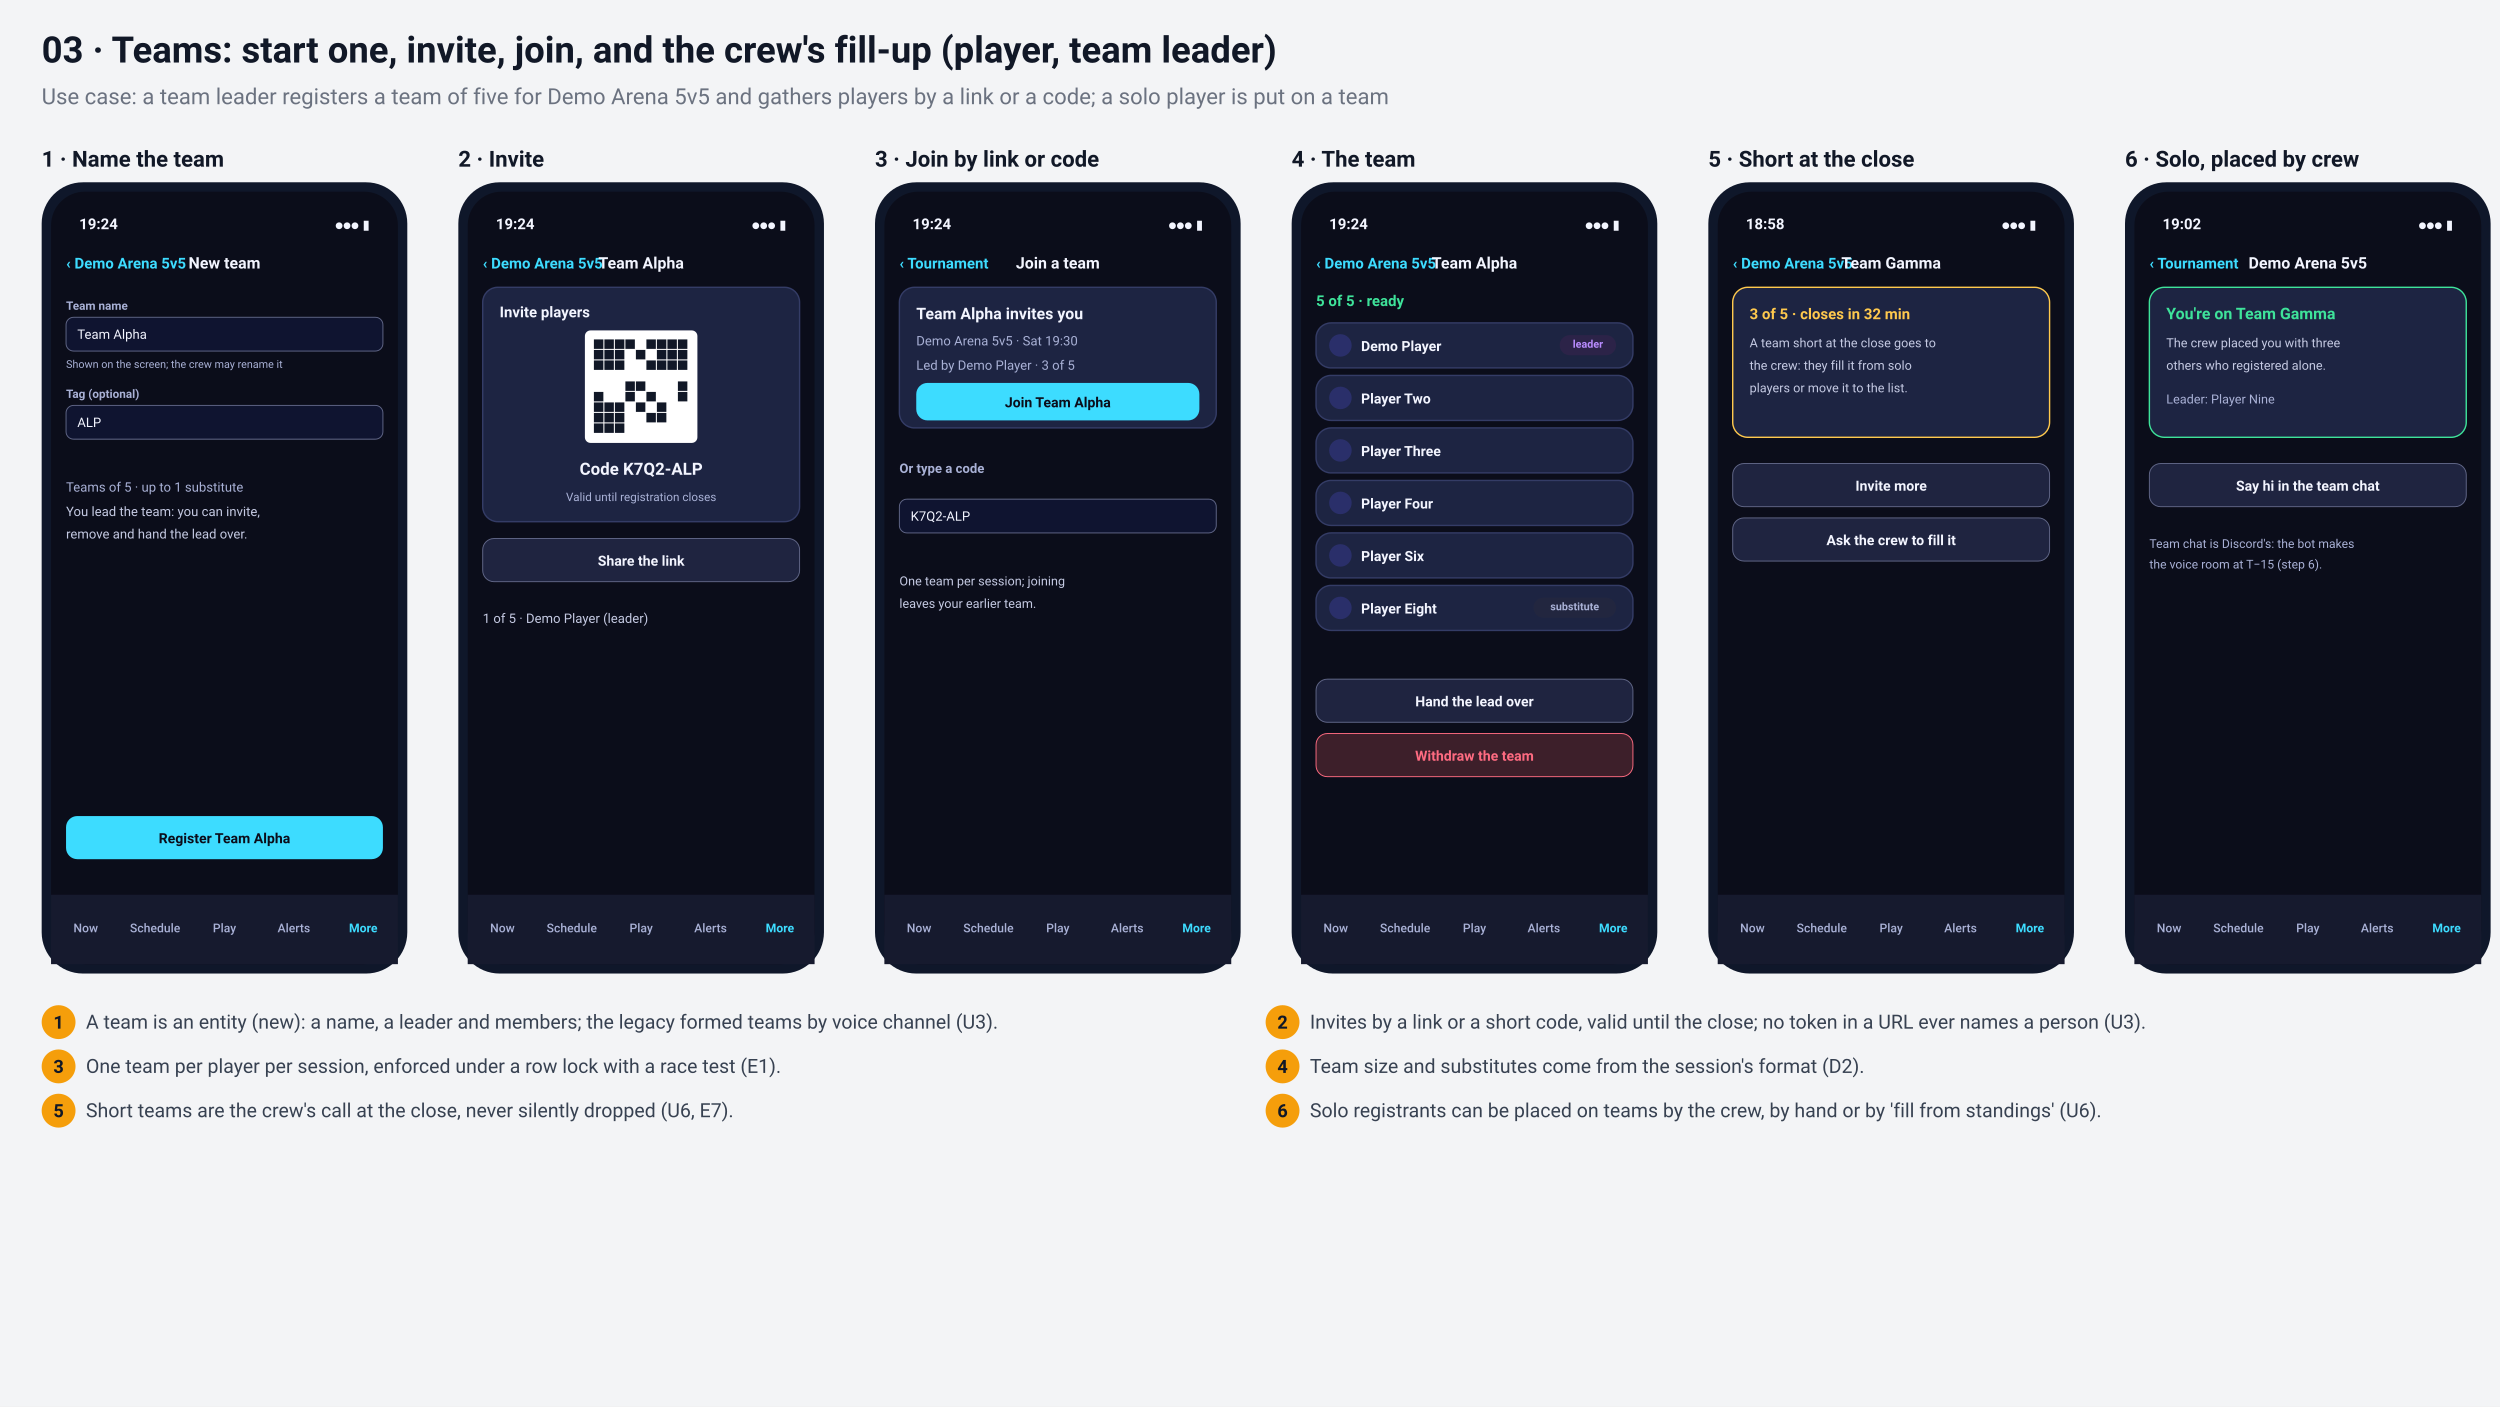
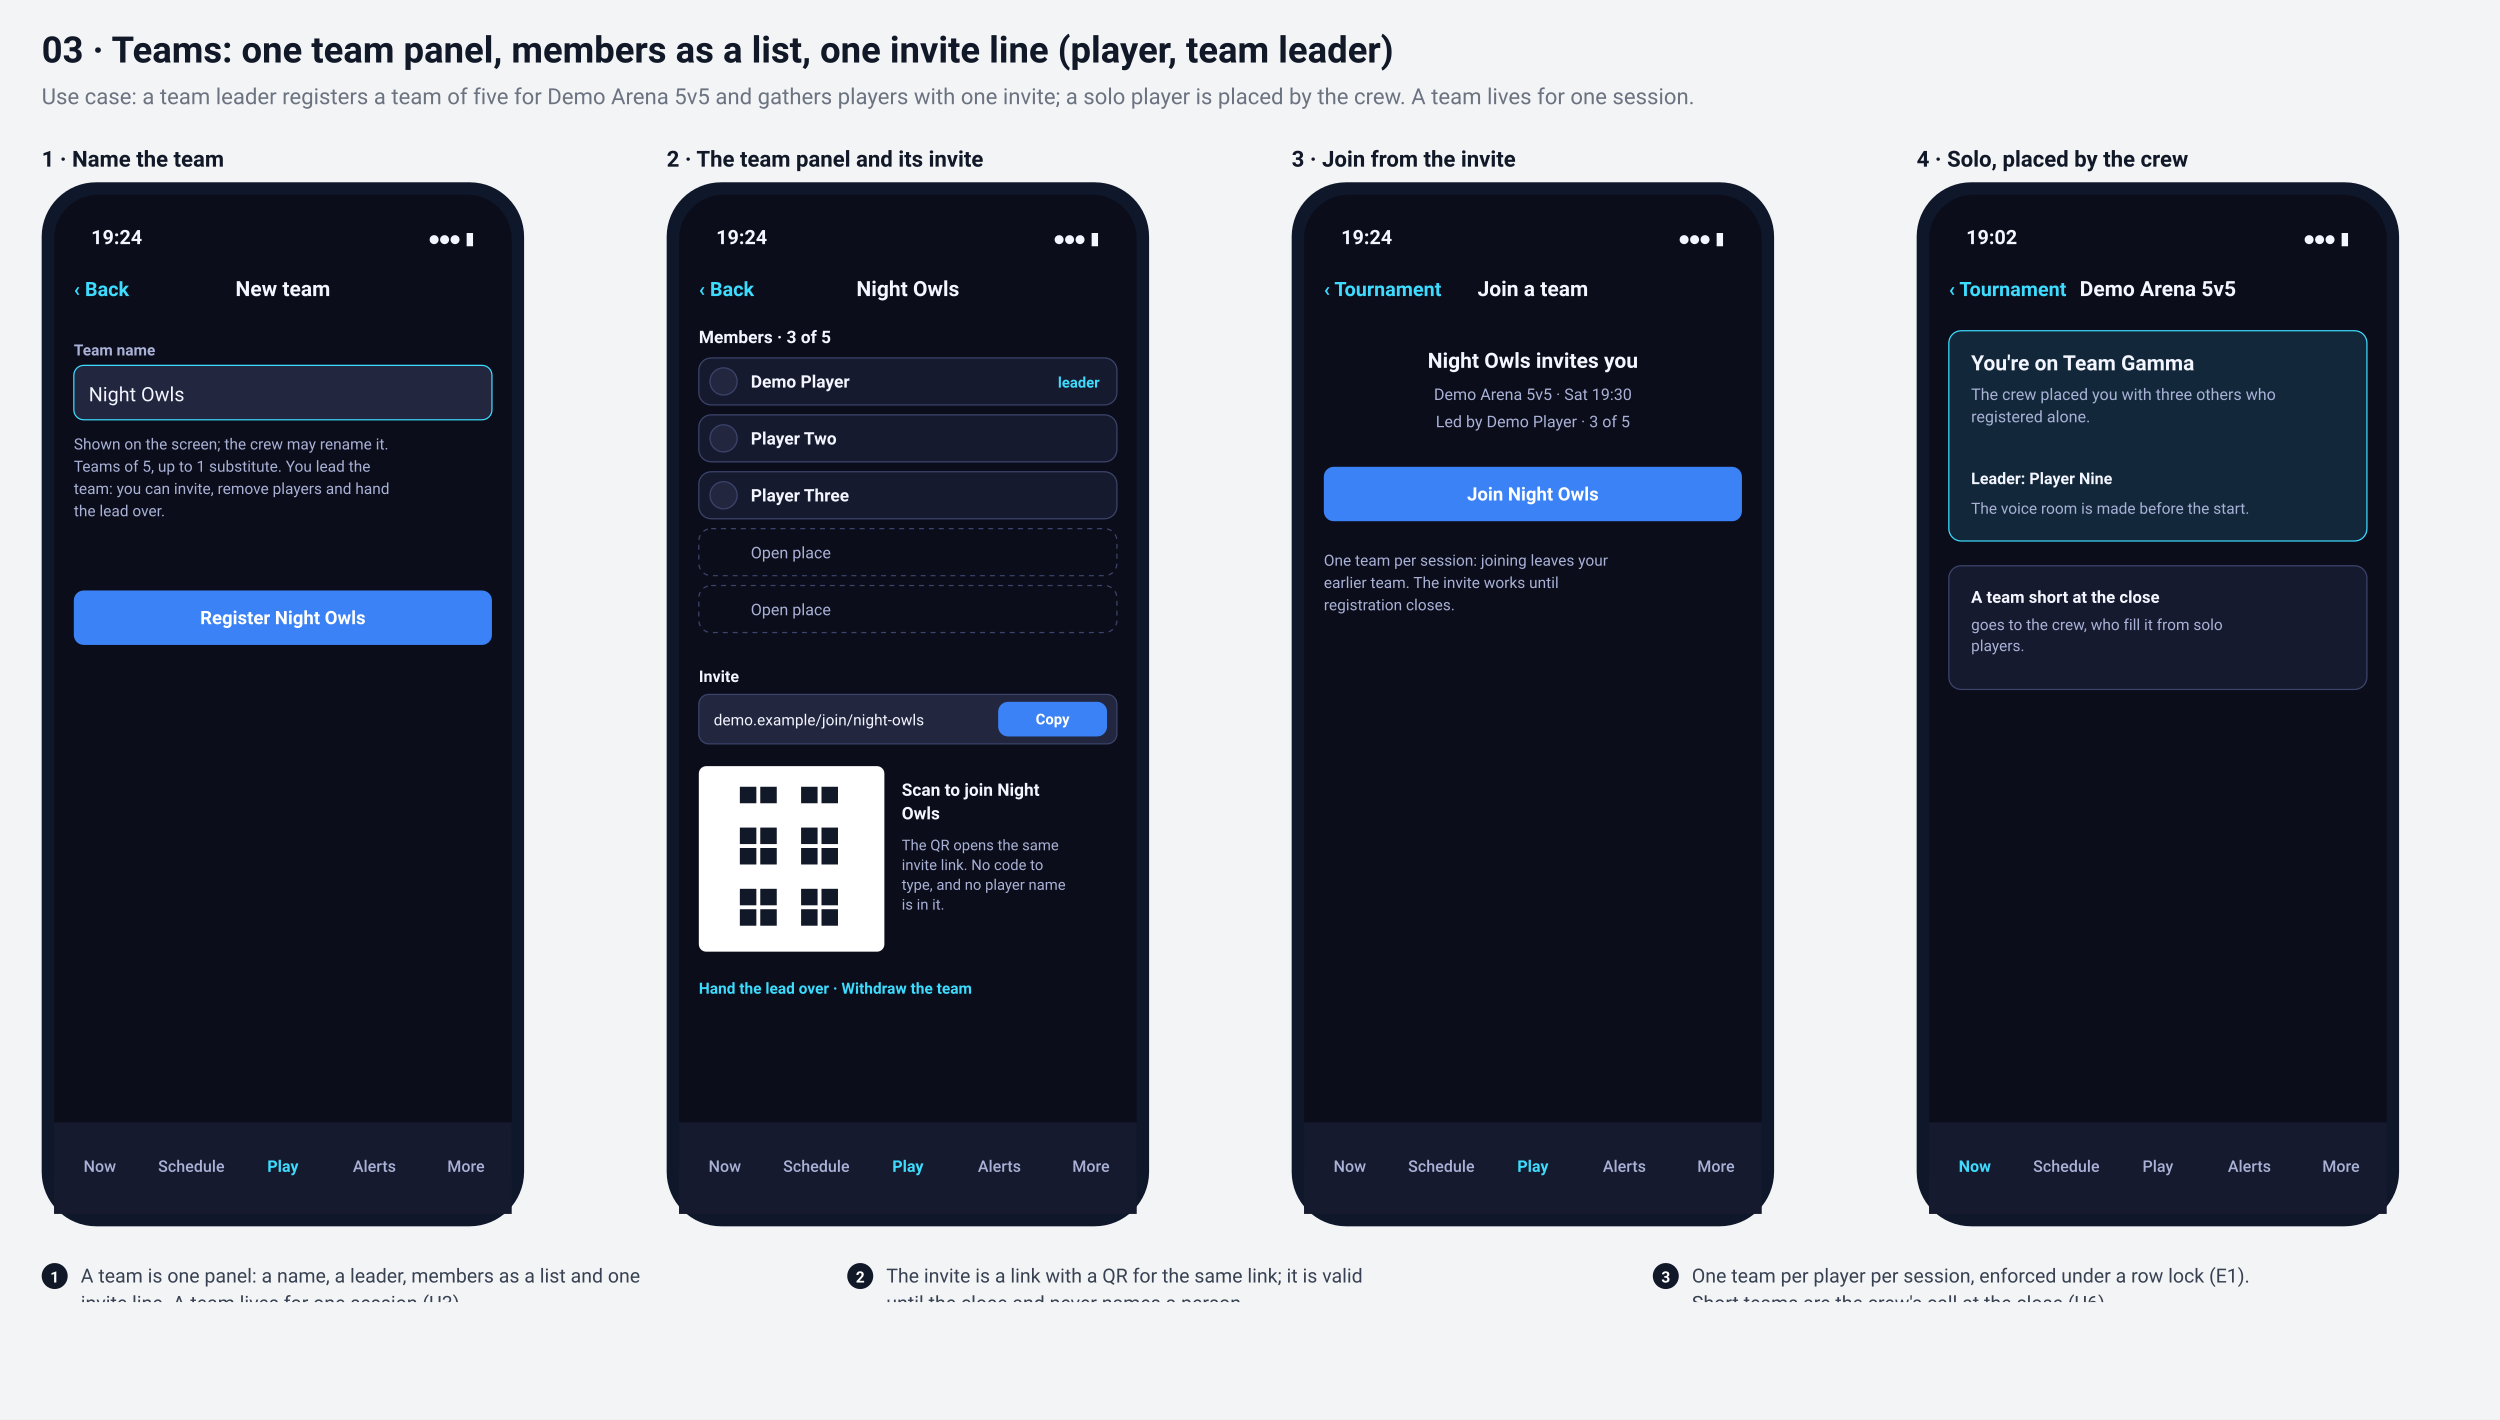
- <svg xmlns="http://www.w3.org/2000/svg" viewBox="0 0 1920 1080" width="1920" height="1080" font-family="system-ui, -apple-system, 'Segoe UI', Roboto, Helvetica, Arial, sans-serif">
-   <defs>
-     <marker id="ah" viewBox="0 0 10 10" refX="9" refY="5" markerWidth="8" markerHeight="8" orient="auto-start-reverse">
-       <path d="M0,0 L10,5 L0,10 z" fill="#6b7280" />
-     </marker>
-   </defs>
-   <rect x="0.0" y="0.0" width="1920.0" height="1080.0" rx="0" fill="#f3f4f6" />
-   <text x="32.0" y="48.0" font-size="28" fill="#111827" font-weight="700" text-anchor="start" data-box="32.0 1888.0">03 · Teams: start one, invite, join, and the crew's fill-up (player, team leader)</text>
-   <text x="32.0" y="80.0" font-size="17" fill="#6b7280" font-weight="400" text-anchor="start" data-box="32.0 1888.0">Use case: a team leader registers a team of five for Demo Arena 5v5 and gathers players by a link or a code; a solo player is put on a team</text>
-   <text x="32.0" y="128.0" font-size="17" fill="#111827" font-weight="700" text-anchor="start" data-box="32.0 312.0">1 · Name the team</text>
-   <text x="352.0" y="128.0" font-size="17" fill="#111827" font-weight="700" text-anchor="start" data-box="352.0 632.0">2 · Invite</text>
-   <text x="672.0" y="128.0" font-size="17" fill="#111827" font-weight="700" text-anchor="start" data-box="672.0 952.0">3 · Join by link or code</text>
-   <text x="992.0" y="128.0" font-size="17" fill="#111827" font-weight="700" text-anchor="start" data-box="992.0 1272.0">4 · The team</text>
-   <text x="1312.0" y="128.0" font-size="17" fill="#111827" font-weight="700" text-anchor="start" data-box="1312.0 1592.0">5 · Short at the close</text>
-   <text x="1632.0" y="128.0" font-size="17" fill="#111827" font-weight="700" text-anchor="start" data-box="1632.0 1912.0">6 · Solo, placed by crew</text>
-   <g transform="translate(32.0,140.0) scale(0.72)">
-     <rect x="0.0" y="0.0" width="390.0" height="844.0" rx="44" fill="#0f172a" />
-     <rect x="10.0" y="10.0" width="370.0" height="824.0" rx="36" fill="#0b0d1a" />
-     <text x="40.0" y="50.0" font-size="16" fill="#f3f5ff" font-weight="600" text-anchor="start">19:24</text>
-     <text x="350.0" y="50.0" font-size="14" fill="#f3f5ff" font-weight="400" text-anchor="end">●●● ▮</text>
-     <text x="26.0" y="92.0" font-size="16" fill="#3ddcff" font-weight="600" text-anchor="start">‹ Demo Arena 5v5</text>
-     <text x="195.0" y="92.0" font-size="17" fill="#f3f5ff" font-weight="700" text-anchor="middle" data-box="110.0 280.0">New team</text>
-     <rect x="10.0" y="760.0" width="370.0" height="74.0" rx="0" fill="#161a2e" />
-     <text x="47.0" y="800.0" font-size="13" fill="#a9b1d6" font-weight="500" text-anchor="middle">Now</text>
-     <text x="121.0" y="800.0" font-size="13" fill="#a9b1d6" font-weight="500" text-anchor="middle">Schedule</text>
-     <text x="195.0" y="800.0" font-size="13" fill="#a9b1d6" font-weight="500" text-anchor="middle">Play</text>
-     <text x="269.0" y="800.0" font-size="13" fill="#a9b1d6" font-weight="500" text-anchor="middle">Alerts</text>
-     <text x="343.0" y="800.0" font-size="13" fill="#3ddcff" font-weight="600" text-anchor="middle">More</text>
-     <text x="26.0" y="136.0" font-size="12.5" fill="#a9b1d6" font-weight="600" text-anchor="start" data-box="26.0 364.0">Team name</text>
-     <rect x="26.0" y="144.0" width="338.0" height="36.0" rx="8" fill="#0f1430" stroke="#616788" stroke-width="1" />
-     <text x="38.0" y="167.0" font-size="14" fill="#f3f5ff" font-weight="400" text-anchor="start" data-box="34.0 356.0">Team Alpha</text>
-     <text x="26.0" y="198.0" font-size="11.5" fill="#a9b1d6" font-weight="400" text-anchor="start" data-box="26.0 364.0">Shown on the screen; the crew may rename it</text>
-     <text x="26.0" y="230.0" font-size="12.5" fill="#a9b1d6" font-weight="600" text-anchor="start" data-box="26.0 364.0">Tag (optional)</text>
-     <rect x="26.0" y="238.0" width="338.0" height="36.0" rx="8" fill="#0f1430" stroke="#616788" stroke-width="1" />
-     <text x="38.0" y="261.0" font-size="14" fill="#f3f5ff" font-weight="400" text-anchor="start" data-box="34.0 356.0">ALP</text>
-     <text x="26.0" y="330.0" font-size="14" fill="#a9b1d6" font-weight="400" text-anchor="start" data-box="26.0 364.0">Teams of 5 · up to 1 substitute</text>
-     <text x="26.0" y="356.0" font-size="14" fill="#c5cae3" font-weight="400" text-anchor="start" data-box="26.0 364.0">You lead the team: you can invite,</text>
-     <text x="26.0" y="380.0" font-size="14" fill="#c5cae3" font-weight="400" text-anchor="start" data-box="26.0 364.0">remove and hand the lead over.</text>
-     <rect x="26.0" y="676.0" width="338.0" height="46.0" rx="12" fill="#3ddcff" />
-     <text x="195.0" y="705.0" font-size="15" fill="#0b0d1a" font-weight="700" text-anchor="middle" data-box="32.0 358.0">Register Team Alpha</text>
+ <svg xmlns="http://www.w3.org/2000/svg" viewBox="0 0 1920 1090" width="1920" height="1090" font-family="system-ui, -apple-system, 'Segoe UI', Roboto, Helvetica, Arial, sans-serif">
+   <defs />
+   <rect x="0" y="0" width="1920" height="1000" rx="0" fill="#f3f4f6" />
+   <text x="32" y="48" font-size="28" fill="#111827" font-weight="700" text-anchor="start" data-box="32 1888">03 · Teams: one team panel, members as a list, one invite line (player, team leader)</text>
+   <text x="32" y="80" font-size="17" fill="#6b7280" font-weight="400" text-anchor="start" data-box="32 1888">Use case: a team leader registers a team of five for Demo Arena 5v5 and gathers players with one invite; a solo player is placed by the crew. A team lives for one session.</text>
+   <text x="32" y="128" font-size="17" fill="#111827" font-weight="700" text-anchor="start" data-box="32 402">1 · Name the team</text>
+   <text x="512" y="128" font-size="17" fill="#111827" font-weight="700" text-anchor="start" data-box="512 882">2 · The team panel and its invite</text>
+   <text x="992" y="128" font-size="17" fill="#111827" font-weight="700" text-anchor="start" data-box="992 1362">3 · Join from the invite</text>
+   <text x="1472" y="128" font-size="17" fill="#111827" font-weight="700" text-anchor="start" data-box="1472 1842">4 · Solo, placed by the crew</text>
+   <g transform="translate(32,140) scale(0.95)">
+     <rect x="0" y="0" width="390" height="844" rx="44" fill="#0f172a" />
+     <rect x="10" y="10" width="370" height="824" rx="36" fill="#0b0d1a" />
+     <text x="40" y="50" font-size="16" fill="#f3f5ff" font-weight="600" text-anchor="start" data-box="40 100">19:24</text>
+     <text x="350" y="50" font-size="14" fill="#f3f5ff" font-weight="400" text-anchor="end" data-box="280 350">●●● ▮</text>
+     <text x="26" y="92" font-size="16" fill="#3ddcff" font-weight="600" text-anchor="start" data-box="26 136">‹ Back</text>
+     <text x="195" y="92" font-size="17" fill="#f3f5ff" font-weight="700" text-anchor="middle" data-box="110 280">New team</text>
+     <rect x="10" y="760" width="370" height="74" rx="0" fill="#161a2e" />
+     <text x="47" y="800" font-size="13" fill="#a9b1d6" font-weight="500" text-anchor="middle" data-box="15 79">Now</text>
+     <text x="121" y="800" font-size="13" fill="#a9b1d6" font-weight="500" text-anchor="middle" data-box="89 153">Schedule</text>
+     <text x="195" y="800" font-size="13" fill="#3ddcff" font-weight="600" text-anchor="middle" data-box="163 227">Play</text>
+     <text x="269" y="800" font-size="13" fill="#a9b1d6" font-weight="500" text-anchor="middle" data-box="237 301">Alerts</text>
+     <text x="343" y="800" font-size="13" fill="#a9b1d6" font-weight="500" text-anchor="middle" data-box="311 375">More</text>
+     <text x="26" y="140" font-size="12.5" fill="#a9b1d6" font-weight="600" text-anchor="start" data-box="26 226">Team name</text>
+     <rect x="26" y="148" width="338" height="44" rx="8" fill="#22263f" stroke="#3ddcff" stroke-width="1" />
+     <text x="38" y="177" font-size="16" fill="#f3f5ff" font-weight="400" text-anchor="start" data-box="38 338">Night Owls</text>
+     <text x="26" y="216" font-size="12.5" fill="#a9b1d6" font-weight="400" text-anchor="start" data-box="26 364">Shown on the screen; the crew may rename it.</text>
+     <text x="26" y="234" font-size="12.5" fill="#a9b1d6" font-weight="400" text-anchor="start" data-box="26 364">Teams of 5, up to 1 substitute. You lead the</text>
+     <text x="26" y="252" font-size="12.5" fill="#a9b1d6" font-weight="400" text-anchor="start" data-box="26 364">team: you can invite, remove players and hand</text>
+     <text x="26" y="270" font-size="12.5" fill="#a9b1d6" font-weight="400" text-anchor="start" data-box="26 364">the lead over.</text>
+     <rect x="26" y="330" width="338" height="44" rx="8" fill="#3b82f6" />
+     <text x="195" y="357.25" font-size="15" fill="#fff" font-weight="600" text-anchor="middle" data-box="32 358">Register Night Owls</text>
  </g>
-   <g transform="translate(352.0,140.0) scale(0.72)">
-     <rect x="0.0" y="0.0" width="390.0" height="844.0" rx="44" fill="#0f172a" />
-     <rect x="10.0" y="10.0" width="370.0" height="824.0" rx="36" fill="#0b0d1a" />
-     <text x="40.0" y="50.0" font-size="16" fill="#f3f5ff" font-weight="600" text-anchor="start">19:24</text>
-     <text x="350.0" y="50.0" font-size="14" fill="#f3f5ff" font-weight="400" text-anchor="end">●●● ▮</text>
-     <text x="26.0" y="92.0" font-size="16" fill="#3ddcff" font-weight="600" text-anchor="start">‹ Demo Arena 5v5</text>
-     <text x="195.0" y="92.0" font-size="17" fill="#f3f5ff" font-weight="700" text-anchor="middle" data-box="110.0 280.0">Team Alpha</text>
-     <rect x="10.0" y="760.0" width="370.0" height="74.0" rx="0" fill="#161a2e" />
-     <text x="47.0" y="800.0" font-size="13" fill="#a9b1d6" font-weight="500" text-anchor="middle">Now</text>
-     <text x="121.0" y="800.0" font-size="13" fill="#a9b1d6" font-weight="500" text-anchor="middle">Schedule</text>
-     <text x="195.0" y="800.0" font-size="13" fill="#a9b1d6" font-weight="500" text-anchor="middle">Play</text>
-     <text x="269.0" y="800.0" font-size="13" fill="#a9b1d6" font-weight="500" text-anchor="middle">Alerts</text>
-     <text x="343.0" y="800.0" font-size="13" fill="#3ddcff" font-weight="600" text-anchor="middle">More</text>
-     <rect x="26.0" y="112.0" width="338.0" height="250.0" rx="16" fill="#1d2442" stroke="#343c66" stroke-width="1.5" />
-     <text x="44.0" y="144.0" font-size="16" fill="#f3f5ff" font-weight="700" text-anchor="start">Invite players</text>
-     <rect x="135.0" y="158.0" width="120.0" height="120.0" rx="6.0" fill="#ffffff" />
-     <rect x="144.6" y="167.6" width="10.1" height="10.1" rx="0" fill="#111827" />
-     <rect x="144.6" y="178.8" width="10.1" height="10.1" rx="0" fill="#111827" />
-     <rect x="144.6" y="190.0" width="10.1" height="10.1" rx="0" fill="#111827" />
-     <rect x="144.6" y="223.6" width="10.1" height="10.1" rx="0" fill="#111827" />
-     <rect x="144.6" y="234.8" width="10.1" height="10.1" rx="0" fill="#111827" />
-     <rect x="144.6" y="246.0" width="10.1" height="10.1" rx="0" fill="#111827" />
-     <rect x="144.6" y="257.2" width="10.1" height="10.1" rx="0" fill="#111827" />
-     <rect x="155.8" y="167.6" width="10.1" height="10.1" rx="0" fill="#111827" />
-     <rect x="155.8" y="178.8" width="10.1" height="10.1" rx="0" fill="#111827" />
-     <rect x="155.8" y="190.0" width="10.1" height="10.1" rx="0" fill="#111827" />
-     <rect x="155.8" y="234.8" width="10.1" height="10.1" rx="0" fill="#111827" />
-     <rect x="155.8" y="246.0" width="10.1" height="10.1" rx="0" fill="#111827" />
-     <rect x="155.8" y="257.2" width="10.1" height="10.1" rx="0" fill="#111827" />
-     <rect x="167.0" y="167.6" width="10.1" height="10.1" rx="0" fill="#111827" />
-     <rect x="167.0" y="178.8" width="10.1" height="10.1" rx="0" fill="#111827" />
-     <rect x="167.0" y="190.0" width="10.1" height="10.1" rx="0" fill="#111827" />
-     <rect x="167.0" y="234.8" width="10.1" height="10.1" rx="0" fill="#111827" />
-     <rect x="167.0" y="246.0" width="10.1" height="10.1" rx="0" fill="#111827" />
-     <rect x="167.0" y="257.2" width="10.1" height="10.1" rx="0" fill="#111827" />
-     <rect x="178.2" y="167.6" width="10.1" height="10.1" rx="0" fill="#111827" />
-     <rect x="178.2" y="212.4" width="10.1" height="10.1" rx="0" fill="#111827" />
-     <rect x="178.2" y="223.6" width="10.1" height="10.1" rx="0" fill="#111827" />
-     <rect x="189.4" y="178.8" width="10.1" height="10.1" rx="0" fill="#111827" />
-     <rect x="189.4" y="212.4" width="10.1" height="10.1" rx="0" fill="#111827" />
-     <rect x="189.4" y="234.8" width="10.1" height="10.1" rx="0" fill="#111827" />
-     <rect x="200.6" y="167.6" width="10.1" height="10.1" rx="0" fill="#111827" />
-     <rect x="200.6" y="190.0" width="10.1" height="10.1" rx="0" fill="#111827" />
-     <rect x="200.6" y="223.6" width="10.1" height="10.1" rx="0" fill="#111827" />
-     <rect x="200.6" y="246.0" width="10.1" height="10.1" rx="0" fill="#111827" />
-     <rect x="211.8" y="167.6" width="10.1" height="10.1" rx="0" fill="#111827" />
-     <rect x="211.8" y="178.8" width="10.1" height="10.1" rx="0" fill="#111827" />
-     <rect x="211.8" y="190.0" width="10.1" height="10.1" rx="0" fill="#111827" />
-     <rect x="211.8" y="234.8" width="10.1" height="10.1" rx="0" fill="#111827" />
-     <rect x="211.8" y="246.0" width="10.1" height="10.1" rx="0" fill="#111827" />
-     <rect x="223.0" y="167.6" width="10.1" height="10.1" rx="0" fill="#111827" />
-     <rect x="223.0" y="178.8" width="10.1" height="10.1" rx="0" fill="#111827" />
-     <rect x="223.0" y="190.0" width="10.1" height="10.1" rx="0" fill="#111827" />
-     <rect x="234.2" y="167.6" width="10.1" height="10.1" rx="0" fill="#111827" />
-     <rect x="234.2" y="178.8" width="10.1" height="10.1" rx="0" fill="#111827" />
-     <rect x="234.2" y="190.0" width="10.1" height="10.1" rx="0" fill="#111827" />
-     <rect x="234.2" y="212.4" width="10.1" height="10.1" rx="0" fill="#111827" />
-     <rect x="234.2" y="223.6" width="10.1" height="10.1" rx="0" fill="#111827" />
-     <text x="195.0" y="312.0" font-size="18" fill="#f3f5ff" font-weight="700" text-anchor="middle">Code  K7Q2-ALP</text>
-     <text x="195.0" y="340.0" font-size="12.5" fill="#a9b1d6" font-weight="400" text-anchor="middle">Valid until registration closes</text>
-     <rect x="26.0" y="380.0" width="338.0" height="46.0" rx="12" fill="#1f2440" stroke="#616788" stroke-width="1" />
-     <text x="195.0" y="409.0" font-size="15" fill="#f3f5ff" font-weight="700" text-anchor="middle" data-box="32.0 358.0">Share the link</text>
-     <text x="26.0" y="470.0" font-size="14" fill="#c5cae3" font-weight="400" text-anchor="start" data-box="26.0 364.0">1 of 5 · Demo Player (leader)</text>
+   <g transform="translate(512,140) scale(0.95)">
+     <rect x="0" y="0" width="390" height="844" rx="44" fill="#0f172a" />
+     <rect x="10" y="10" width="370" height="824" rx="36" fill="#0b0d1a" />
+     <text x="40" y="50" font-size="16" fill="#f3f5ff" font-weight="600" text-anchor="start" data-box="40 100">19:24</text>
+     <text x="350" y="50" font-size="14" fill="#f3f5ff" font-weight="400" text-anchor="end" data-box="280 350">●●● ▮</text>
+     <text x="26" y="92" font-size="16" fill="#3ddcff" font-weight="600" text-anchor="start" data-box="26 136">‹ Back</text>
+     <text x="195" y="92" font-size="17" fill="#f3f5ff" font-weight="700" text-anchor="middle" data-box="110 280">Night Owls</text>
+     <rect x="10" y="760" width="370" height="74" rx="0" fill="#161a2e" />
+     <text x="47" y="800" font-size="13" fill="#a9b1d6" font-weight="500" text-anchor="middle" data-box="15 79">Now</text>
+     <text x="121" y="800" font-size="13" fill="#a9b1d6" font-weight="500" text-anchor="middle" data-box="89 153">Schedule</text>
+     <text x="195" y="800" font-size="13" fill="#3ddcff" font-weight="600" text-anchor="middle" data-box="163 227">Play</text>
+     <text x="269" y="800" font-size="13" fill="#a9b1d6" font-weight="500" text-anchor="middle" data-box="237 301">Alerts</text>
+     <text x="343" y="800" font-size="13" fill="#a9b1d6" font-weight="500" text-anchor="middle" data-box="311 375">More</text>
+     <text x="26" y="130" font-size="14" fill="#f3f5ff" font-weight="700" text-anchor="start" data-box="26 276">Members · 3 of 5</text>
+     <rect x="26" y="142" width="338" height="38" rx="10" fill="#161a2e" stroke="#3c446c" stroke-width="1" />
+     <circle cx="46" cy="161" r="11" fill="#22263f" stroke="#3c446c" stroke-width="1" />
+     <text x="68" y="166" font-size="14" fill="#f3f5ff" font-weight="600" text-anchor="start" data-box="68 268">Demo Player</text>
+     <text x="350" y="166" font-size="12" fill="#3ddcff" font-weight="600" text-anchor="end" data-box="280 350">leader</text>
+     <rect x="26" y="188" width="338" height="38" rx="10" fill="#161a2e" stroke="#3c446c" stroke-width="1" />
+     <circle cx="46" cy="207" r="11" fill="#22263f" stroke="#3c446c" stroke-width="1" />
+     <text x="68" y="212" font-size="14" fill="#f3f5ff" font-weight="600" text-anchor="start" data-box="68 268">Player Two</text>
+     <rect x="26" y="234" width="338" height="38" rx="10" fill="#161a2e" stroke="#3c446c" stroke-width="1" />
+     <circle cx="46" cy="253" r="11" fill="#22263f" stroke="#3c446c" stroke-width="1" />
+     <text x="68" y="258" font-size="14" fill="#f3f5ff" font-weight="600" text-anchor="start" data-box="68 268">Player Three</text>
+     <rect x="26" y="280" width="338" height="38" rx="10" fill="none" stroke="#3c446c" stroke-width="1" stroke-dasharray="4 4" />
+     <text x="68" y="304" font-size="13" fill="#a9b1d6" font-weight="400" text-anchor="start" data-box="68 268">Open place</text>
+     <rect x="26" y="326" width="338" height="38" rx="10" fill="none" stroke="#3c446c" stroke-width="1" stroke-dasharray="4 4" />
+     <text x="68" y="350" font-size="13" fill="#a9b1d6" font-weight="400" text-anchor="start" data-box="68 268">Open place</text>
+     <text x="26" y="404" font-size="13" fill="#f3f5ff" font-weight="700" text-anchor="start" data-box="26 226">Invite</text>
+     <rect x="26" y="414" width="338" height="40" rx="8" fill="#22263f" stroke="#3c446c" stroke-width="1" />
+     <text x="38" y="439" font-size="12.5" fill="#f3f5ff" font-weight="400" text-anchor="start" data-box="38 258">demo.example/join/night-owls</text>
+     <rect x="268" y="420" width="88" height="28" rx="8" fill="#3b82f6" />
+     <text x="312" y="438.2" font-size="12" fill="#fff" font-weight="600" text-anchor="middle" data-box="274 350">Copy</text>
+     <rect x="26" y="472" width="150" height="150" rx="6" fill="#fff" />
+     <rect x="59.167" y="488.667" width="13.333" height="13.333" rx="0" fill="#111827" />
+     <rect x="75.667" y="488.667" width="13.333" height="13.333" rx="0" fill="#111827" />
+     <rect x="108.667" y="488.667" width="13.333" height="13.333" rx="0" fill="#111827" />
+     <rect x="125.167" y="488.667" width="13.333" height="13.333" rx="0" fill="#111827" />
+     <rect x="59.167" y="521.667" width="13.333" height="13.333" rx="0" fill="#111827" />
+     <rect x="75.667" y="521.667" width="13.333" height="13.333" rx="0" fill="#111827" />
+     <rect x="108.667" y="521.667" width="13.333" height="13.333" rx="0" fill="#111827" />
+     <rect x="125.167" y="521.667" width="13.333" height="13.333" rx="0" fill="#111827" />
+     <rect x="59.167" y="538.167" width="13.333" height="13.333" rx="0" fill="#111827" />
+     <rect x="75.667" y="538.167" width="13.333" height="13.333" rx="0" fill="#111827" />
+     <rect x="108.667" y="538.167" width="13.333" height="13.333" rx="0" fill="#111827" />
+     <rect x="125.167" y="538.167" width="13.333" height="13.333" rx="0" fill="#111827" />
+     <rect x="59.167" y="571.167" width="13.333" height="13.333" rx="0" fill="#111827" />
+     <rect x="75.667" y="571.167" width="13.333" height="13.333" rx="0" fill="#111827" />
+     <rect x="108.667" y="571.167" width="13.333" height="13.333" rx="0" fill="#111827" />
+     <rect x="125.167" y="571.167" width="13.333" height="13.333" rx="0" fill="#111827" />
+     <rect x="59.167" y="587.667" width="13.333" height="13.333" rx="0" fill="#111827" />
+     <rect x="75.667" y="587.667" width="13.333" height="13.333" rx="0" fill="#111827" />
+     <rect x="108.667" y="587.667" width="13.333" height="13.333" rx="0" fill="#111827" />
+     <rect x="125.167" y="587.667" width="13.333" height="13.333" rx="0" fill="#111827" />
+     <text x="190" y="496" font-size="14" fill="#f3f5ff" font-weight="700" text-anchor="start" data-box="190 364">Scan to join Night</text>
+     <text x="190" y="515" font-size="14" fill="#f3f5ff" font-weight="700" text-anchor="start" data-box="190 364">Owls</text>
+     <text x="190" y="540" font-size="12" fill="#a9b1d6" font-weight="400" text-anchor="start" data-box="190 364">The QR opens the same</text>
+     <text x="190" y="556" font-size="12" fill="#a9b1d6" font-weight="400" text-anchor="start" data-box="190 364">invite link. No code to</text>
+     <text x="190" y="572" font-size="12" fill="#a9b1d6" font-weight="400" text-anchor="start" data-box="190 364">type, and no player name</text>
+     <text x="190" y="588" font-size="12" fill="#a9b1d6" font-weight="400" text-anchor="start" data-box="190 364">is in it.</text>
+     <text x="26" y="656" font-size="12.5" fill="#3ddcff" font-weight="600" text-anchor="start" data-box="26 356">Hand the lead over · Withdraw the team</text>
  </g>
-   <g transform="translate(672.0,140.0) scale(0.72)">
-     <rect x="0.0" y="0.0" width="390.0" height="844.0" rx="44" fill="#0f172a" />
-     <rect x="10.0" y="10.0" width="370.0" height="824.0" rx="36" fill="#0b0d1a" />
-     <text x="40.0" y="50.0" font-size="16" fill="#f3f5ff" font-weight="600" text-anchor="start">19:24</text>
-     <text x="350.0" y="50.0" font-size="14" fill="#f3f5ff" font-weight="400" text-anchor="end">●●● ▮</text>
-     <text x="26.0" y="92.0" font-size="16" fill="#3ddcff" font-weight="600" text-anchor="start">‹ Tournament</text>
-     <text x="195.0" y="92.0" font-size="17" fill="#f3f5ff" font-weight="700" text-anchor="middle" data-box="110.0 280.0">Join a team</text>
-     <rect x="10.0" y="760.0" width="370.0" height="74.0" rx="0" fill="#161a2e" />
-     <text x="47.0" y="800.0" font-size="13" fill="#a9b1d6" font-weight="500" text-anchor="middle">Now</text>
-     <text x="121.0" y="800.0" font-size="13" fill="#a9b1d6" font-weight="500" text-anchor="middle">Schedule</text>
-     <text x="195.0" y="800.0" font-size="13" fill="#a9b1d6" font-weight="500" text-anchor="middle">Play</text>
-     <text x="269.0" y="800.0" font-size="13" fill="#a9b1d6" font-weight="500" text-anchor="middle">Alerts</text>
-     <text x="343.0" y="800.0" font-size="13" fill="#3ddcff" font-weight="600" text-anchor="middle">More</text>
-     <rect x="26.0" y="112.0" width="338.0" height="150.0" rx="16" fill="#1d2442" stroke="#343c66" stroke-width="1.5" />
-     <text x="44.0" y="146.0" font-size="17" fill="#f3f5ff" font-weight="700" text-anchor="start" data-box="44.0 346.0">Team Alpha invites you</text>
-     <text x="44.0" y="174.0" font-size="14" fill="#a9b1d6" font-weight="400" text-anchor="start" data-box="44.0 346.0">Demo Arena 5v5 · Sat 19:30</text>
-     <text x="44.0" y="200.0" font-size="14" fill="#a9b1d6" font-weight="400" text-anchor="start" data-box="44.0 346.0">Led by Demo Player · 3 of 5</text>
-     <rect x="44.0" y="214.0" width="302.0" height="40.0" rx="12" fill="#3ddcff" />
-     <text x="195.0" y="240.0" font-size="15" fill="#0b0d1a" font-weight="700" text-anchor="middle" data-box="50.0 340.0">Join Team Alpha</text>
-     <text x="26.0" y="310.0" font-size="14" fill="#a9b1d6" font-weight="600" text-anchor="start">Or type a code</text>
-     <rect x="26.0" y="338.0" width="338.0" height="36.0" rx="8" fill="#0f1430" stroke="#616788" stroke-width="1" />
-     <text x="38.0" y="361.0" font-size="14" fill="#f3f5ff" font-weight="400" text-anchor="start" data-box="34.0 356.0">K7Q2-ALP</text>
-     <text x="26.0" y="430.0" font-size="13.5" fill="#c5cae3" font-weight="400" text-anchor="start" data-box="26.0 364.0">One team per session; joining</text>
-     <text x="26.0" y="454.0" font-size="13.5" fill="#c5cae3" font-weight="400" text-anchor="start" data-box="26.0 364.0">leaves your earlier team.</text>
+   <g transform="translate(992,140) scale(0.95)">
+     <rect x="0" y="0" width="390" height="844" rx="44" fill="#0f172a" />
+     <rect x="10" y="10" width="370" height="824" rx="36" fill="#0b0d1a" />
+     <text x="40" y="50" font-size="16" fill="#f3f5ff" font-weight="600" text-anchor="start" data-box="40 100">19:24</text>
+     <text x="350" y="50" font-size="14" fill="#f3f5ff" font-weight="400" text-anchor="end" data-box="280 350">●●● ▮</text>
+     <text x="26" y="92" font-size="16" fill="#3ddcff" font-weight="600" text-anchor="start" data-box="26 136">‹ Tournament</text>
+     <text x="195" y="92" font-size="17" fill="#f3f5ff" font-weight="700" text-anchor="middle" data-box="110 280">Join a team</text>
+     <rect x="10" y="760" width="370" height="74" rx="0" fill="#161a2e" />
+     <text x="47" y="800" font-size="13" fill="#a9b1d6" font-weight="500" text-anchor="middle" data-box="15 79">Now</text>
+     <text x="121" y="800" font-size="13" fill="#a9b1d6" font-weight="500" text-anchor="middle" data-box="89 153">Schedule</text>
+     <text x="195" y="800" font-size="13" fill="#3ddcff" font-weight="600" text-anchor="middle" data-box="163 227">Play</text>
+     <text x="269" y="800" font-size="13" fill="#a9b1d6" font-weight="500" text-anchor="middle" data-box="237 301">Alerts</text>
+     <text x="343" y="800" font-size="13" fill="#a9b1d6" font-weight="500" text-anchor="middle" data-box="311 375">More</text>
+     <text x="195" y="150" font-size="17" fill="#f3f5ff" font-weight="700" text-anchor="middle" data-box="30 360">Night Owls invites you</text>
+     <text x="195" y="176" font-size="13" fill="#a9b1d6" font-weight="400" text-anchor="middle" data-box="30 360">Demo Arena 5v5 · Sat 19:30</text>
+     <text x="195" y="198" font-size="13" fill="#a9b1d6" font-weight="400" text-anchor="middle" data-box="30 360">Led by Demo Player · 3 of 5</text>
+     <rect x="26" y="230" width="338" height="44" rx="8" fill="#3b82f6" />
+     <text x="195" y="257.25" font-size="15" fill="#fff" font-weight="600" text-anchor="middle" data-box="32 358">Join Night Owls</text>
+     <text x="26" y="310" font-size="12.5" fill="#a9b1d6" font-weight="400" text-anchor="start" data-box="26 364">One team per session: joining leaves your</text>
+     <text x="26" y="328" font-size="12.5" fill="#a9b1d6" font-weight="400" text-anchor="start" data-box="26 364">earlier team. The invite works until</text>
+     <text x="26" y="346" font-size="12.5" fill="#a9b1d6" font-weight="400" text-anchor="start" data-box="26 364">registration closes.</text>
  </g>
-   <g transform="translate(992.0,140.0) scale(0.72)">
-     <rect x="0.0" y="0.0" width="390.0" height="844.0" rx="44" fill="#0f172a" />
-     <rect x="10.0" y="10.0" width="370.0" height="824.0" rx="36" fill="#0b0d1a" />
-     <text x="40.0" y="50.0" font-size="16" fill="#f3f5ff" font-weight="600" text-anchor="start">19:24</text>
-     <text x="350.0" y="50.0" font-size="14" fill="#f3f5ff" font-weight="400" text-anchor="end">●●● ▮</text>
-     <text x="26.0" y="92.0" font-size="16" fill="#3ddcff" font-weight="600" text-anchor="start">‹ Demo Arena 5v5</text>
-     <text x="195.0" y="92.0" font-size="17" fill="#f3f5ff" font-weight="700" text-anchor="middle" data-box="110.0 280.0">Team Alpha</text>
-     <rect x="10.0" y="760.0" width="370.0" height="74.0" rx="0" fill="#161a2e" />
-     <text x="47.0" y="800.0" font-size="13" fill="#a9b1d6" font-weight="500" text-anchor="middle">Now</text>
-     <text x="121.0" y="800.0" font-size="13" fill="#a9b1d6" font-weight="500" text-anchor="middle">Schedule</text>
-     <text x="195.0" y="800.0" font-size="13" fill="#a9b1d6" font-weight="500" text-anchor="middle">Play</text>
-     <text x="269.0" y="800.0" font-size="13" fill="#a9b1d6" font-weight="500" text-anchor="middle">Alerts</text>
-     <text x="343.0" y="800.0" font-size="13" fill="#3ddcff" font-weight="600" text-anchor="middle">More</text>
-     <text x="26.0" y="132.0" font-size="16" fill="#3ee39a" font-weight="700" text-anchor="start">5 of 5 · ready</text>
-     <rect x="26.0" y="150.0" width="338.0" height="48.0" rx="16" fill="#1d2442" stroke="#343c66" stroke-width="1.5" />
-     <circle cx="52.0" cy="174.0" r="12" fill="#2a2f6a" />
-     <text x="74.0" y="180.0" font-size="15" fill="#f3f5ff" font-weight="600" text-anchor="start" data-box="74.0 260.0">Demo Player</text>
-     <rect x="285.9" y="163.0" width="60.1" height="21.5" rx="10.75" fill="#2c2348" />
-     <text x="316.0" y="176.5" font-size="11.5" fill="#b98cff" font-weight="600" text-anchor="middle" data-box="289.9 342.0">leader</text>
-     <rect x="26.0" y="206.0" width="338.0" height="48.0" rx="16" fill="#1d2442" stroke="#343c66" stroke-width="1.5" />
-     <circle cx="52.0" cy="230.0" r="12" fill="#2a2f6a" />
-     <text x="74.0" y="236.0" font-size="15" fill="#f3f5ff" font-weight="600" text-anchor="start" data-box="74.0 260.0">Player Two</text>
-     <rect x="26.0" y="262.0" width="338.0" height="48.0" rx="16" fill="#1d2442" stroke="#343c66" stroke-width="1.5" />
-     <circle cx="52.0" cy="286.0" r="12" fill="#2a2f6a" />
-     <text x="74.0" y="292.0" font-size="15" fill="#f3f5ff" font-weight="600" text-anchor="start" data-box="74.0 260.0">Player Three</text>
-     <rect x="26.0" y="318.0" width="338.0" height="48.0" rx="16" fill="#1d2442" stroke="#343c66" stroke-width="1.5" />
-     <circle cx="52.0" cy="342.0" r="12" fill="#2a2f6a" />
-     <text x="74.0" y="348.0" font-size="15" fill="#f3f5ff" font-weight="600" text-anchor="start" data-box="74.0 260.0">Player Four</text>
-     <rect x="26.0" y="374.0" width="338.0" height="48.0" rx="16" fill="#1d2442" stroke="#343c66" stroke-width="1.5" />
-     <circle cx="52.0" cy="398.0" r="12" fill="#2a2f6a" />
-     <text x="74.0" y="404.0" font-size="15" fill="#f3f5ff" font-weight="600" text-anchor="start" data-box="74.0 260.0">Player Six</text>
-     <rect x="26.0" y="430.0" width="338.0" height="48.0" rx="16" fill="#1d2442" stroke="#343c66" stroke-width="1.5" />
-     <circle cx="52.0" cy="454.0" r="12" fill="#2a2f6a" />
-     <text x="74.0" y="460.0" font-size="15" fill="#f3f5ff" font-weight="600" text-anchor="start" data-box="74.0 260.0">Player Eight</text>
-     <rect x="257.9" y="443.0" width="88.1" height="21.5" rx="10.75" fill="#22263f" />
-     <text x="301.9" y="456.5" font-size="11.5" fill="#a9b1d6" font-weight="600" text-anchor="middle" data-box="261.9 342.0">substitute</text>
-     <rect x="26.0" y="530.0" width="338.0" height="46.0" rx="12" fill="#1f2440" stroke="#616788" stroke-width="1" />
-     <text x="195.0" y="559.0" font-size="15" fill="#f3f5ff" font-weight="700" text-anchor="middle" data-box="32.0 358.0">Hand the lead over</text>
-     <rect x="26.0" y="588.0" width="338.0" height="46.0" rx="12" fill="#3d1f2a" stroke="#ff6b81" stroke-width="1" />
-     <text x="195.0" y="617.0" font-size="15" fill="#ff6b81" font-weight="700" text-anchor="middle" data-box="32.0 358.0">Withdraw the team</text>
+   <g transform="translate(1472,140) scale(0.95)">
+     <rect x="0" y="0" width="390" height="844" rx="44" fill="#0f172a" />
+     <rect x="10" y="10" width="370" height="824" rx="36" fill="#0b0d1a" />
+     <text x="40" y="50" font-size="16" fill="#f3f5ff" font-weight="600" text-anchor="start" data-box="40 100">19:02</text>
+     <text x="350" y="50" font-size="14" fill="#f3f5ff" font-weight="400" text-anchor="end" data-box="280 350">●●● ▮</text>
+     <text x="26" y="92" font-size="16" fill="#3ddcff" font-weight="600" text-anchor="start" data-box="26 136">‹ Tournament</text>
+     <text x="195" y="92" font-size="17" fill="#f3f5ff" font-weight="700" text-anchor="middle" data-box="110 280">Demo Arena 5v5</text>
+     <rect x="10" y="760" width="370" height="74" rx="0" fill="#161a2e" />
+     <text x="47" y="800" font-size="13" fill="#3ddcff" font-weight="600" text-anchor="middle" data-box="15 79">Now</text>
+     <text x="121" y="800" font-size="13" fill="#a9b1d6" font-weight="500" text-anchor="middle" data-box="89 153">Schedule</text>
+     <text x="195" y="800" font-size="13" fill="#a9b1d6" font-weight="500" text-anchor="middle" data-box="163 227">Play</text>
+     <text x="269" y="800" font-size="13" fill="#a9b1d6" font-weight="500" text-anchor="middle" data-box="237 301">Alerts</text>
+     <text x="343" y="800" font-size="13" fill="#a9b1d6" font-weight="500" text-anchor="middle" data-box="311 375">More</text>
+     <rect x="26" y="120" width="338" height="170" rx="10" fill="#12283a" stroke="#3ddcff" stroke-width="1" />
+     <text x="44" y="152" font-size="17" fill="#f3f5ff" font-weight="700" text-anchor="start" data-box="44 344">You're on Team Gamma</text>
+     <text x="44" y="176" font-size="13" fill="#a9b1d6" font-weight="400" text-anchor="start" data-box="44 344">The crew placed you with three others who</text>
+     <text x="44" y="194" font-size="13" fill="#a9b1d6" font-weight="400" text-anchor="start" data-box="44 344">registered alone.</text>
+     <text x="44" y="244" font-size="13" fill="#f3f5ff" font-weight="600" text-anchor="start" data-box="44 344">Leader: Player Nine</text>
+     <text x="44" y="268" font-size="12.5" fill="#a9b1d6" font-weight="400" text-anchor="start" data-box="44 344">The voice room is made before the start.</text>
+     <rect x="26" y="310" width="338" height="100" rx="10" fill="#161a2e" stroke="#3c446c" stroke-width="1" />
+     <text x="44" y="340" font-size="13.5" fill="#f3f5ff" font-weight="700" text-anchor="start" data-box="44 344">A team short at the close</text>
+     <text x="44" y="362" font-size="12.5" fill="#a9b1d6" font-weight="400" text-anchor="start" data-box="44 344">goes to the crew, who fill it from solo</text>
+     <text x="44" y="379" font-size="12.5" fill="#a9b1d6" font-weight="400" text-anchor="start" data-box="44 344">players.</text>
  </g>
-   <g transform="translate(1312.0,140.0) scale(0.72)">
-     <rect x="0.0" y="0.0" width="390.0" height="844.0" rx="44" fill="#0f172a" />
-     <rect x="10.0" y="10.0" width="370.0" height="824.0" rx="36" fill="#0b0d1a" />
-     <text x="40.0" y="50.0" font-size="16" fill="#f3f5ff" font-weight="600" text-anchor="start">18:58</text>
-     <text x="350.0" y="50.0" font-size="14" fill="#f3f5ff" font-weight="400" text-anchor="end">●●● ▮</text>
-     <text x="26.0" y="92.0" font-size="16" fill="#3ddcff" font-weight="600" text-anchor="start">‹ Demo Arena 5v5</text>
-     <text x="195.0" y="92.0" font-size="17" fill="#f3f5ff" font-weight="700" text-anchor="middle" data-box="110.0 280.0">Team Gamma</text>
-     <rect x="10.0" y="760.0" width="370.0" height="74.0" rx="0" fill="#161a2e" />
-     <text x="47.0" y="800.0" font-size="13" fill="#a9b1d6" font-weight="500" text-anchor="middle">Now</text>
-     <text x="121.0" y="800.0" font-size="13" fill="#a9b1d6" font-weight="500" text-anchor="middle">Schedule</text>
-     <text x="195.0" y="800.0" font-size="13" fill="#a9b1d6" font-weight="500" text-anchor="middle">Play</text>
-     <text x="269.0" y="800.0" font-size="13" fill="#a9b1d6" font-weight="500" text-anchor="middle">Alerts</text>
-     <text x="343.0" y="800.0" font-size="13" fill="#3ddcff" font-weight="600" text-anchor="middle">More</text>
-     <rect x="26.0" y="112.0" width="338.0" height="160.0" rx="16" fill="#1d2442" stroke="#ffc94d" stroke-width="1.5" />
-     <text x="44.0" y="146.0" font-size="16" fill="#ffc94d" font-weight="700" text-anchor="start" data-box="44.0 346.0">3 of 5 · closes in 32 min</text>
-     <text x="44.0" y="176.0" font-size="13.5" fill="#c5cae3" font-weight="400" text-anchor="start" data-box="44.0 346.0">A team short at the close goes to</text>
-     <text x="44.0" y="200.0" font-size="13.5" fill="#c5cae3" font-weight="400" text-anchor="start" data-box="44.0 346.0">the crew: they fill it from solo</text>
-     <text x="44.0" y="224.0" font-size="13.5" fill="#c5cae3" font-weight="400" text-anchor="start" data-box="44.0 346.0">players or move it to the list.</text>
-     <rect x="26.0" y="300.0" width="338.0" height="46.0" rx="12" fill="#1f2440" stroke="#616788" stroke-width="1" />
-     <text x="195.0" y="329.0" font-size="15" fill="#f3f5ff" font-weight="700" text-anchor="middle" data-box="32.0 358.0">Invite more</text>
-     <rect x="26.0" y="358.0" width="338.0" height="46.0" rx="12" fill="#1f2440" stroke="#616788" stroke-width="1" />
-     <text x="195.0" y="387.0" font-size="15" fill="#f3f5ff" font-weight="700" text-anchor="middle" data-box="32.0 358.0">Ask the crew to fill it</text>
-   </g>
-   <g transform="translate(1632.0,140.0) scale(0.72)">
-     <rect x="0.0" y="0.0" width="390.0" height="844.0" rx="44" fill="#0f172a" />
-     <rect x="10.0" y="10.0" width="370.0" height="824.0" rx="36" fill="#0b0d1a" />
-     <text x="40.0" y="50.0" font-size="16" fill="#f3f5ff" font-weight="600" text-anchor="start">19:02</text>
-     <text x="350.0" y="50.0" font-size="14" fill="#f3f5ff" font-weight="400" text-anchor="end">●●● ▮</text>
-     <text x="26.0" y="92.0" font-size="16" fill="#3ddcff" font-weight="600" text-anchor="start">‹ Tournament</text>
-     <text x="195.0" y="92.0" font-size="17" fill="#f3f5ff" font-weight="700" text-anchor="middle" data-box="110.0 280.0">Demo Arena 5v5</text>
-     <rect x="10.0" y="760.0" width="370.0" height="74.0" rx="0" fill="#161a2e" />
-     <text x="47.0" y="800.0" font-size="13" fill="#a9b1d6" font-weight="500" text-anchor="middle">Now</text>
-     <text x="121.0" y="800.0" font-size="13" fill="#a9b1d6" font-weight="500" text-anchor="middle">Schedule</text>
-     <text x="195.0" y="800.0" font-size="13" fill="#a9b1d6" font-weight="500" text-anchor="middle">Play</text>
-     <text x="269.0" y="800.0" font-size="13" fill="#a9b1d6" font-weight="500" text-anchor="middle">Alerts</text>
-     <text x="343.0" y="800.0" font-size="13" fill="#3ddcff" font-weight="600" text-anchor="middle">More</text>
-     <rect x="26.0" y="112.0" width="338.0" height="160.0" rx="16" fill="#1d2442" stroke="#3ee39a" stroke-width="1.5" />
-     <text x="44.0" y="146.0" font-size="17" fill="#3ee39a" font-weight="700" text-anchor="start" data-box="44.0 346.0">You're on Team Gamma</text>
-     <text x="44.0" y="176.0" font-size="13.5" fill="#c5cae3" font-weight="400" text-anchor="start" data-box="44.0 346.0">The crew placed you with three</text>
-     <text x="44.0" y="200.0" font-size="13.5" fill="#c5cae3" font-weight="400" text-anchor="start" data-box="44.0 346.0">others who registered alone.</text>
-     <text x="44.0" y="236.0" font-size="13.5" fill="#a9b1d6" font-weight="400" text-anchor="start" data-box="44.0 346.0">Leader: Player Nine</text>
-     <rect x="26.0" y="300.0" width="338.0" height="46.0" rx="12" fill="#1f2440" stroke="#616788" stroke-width="1" />
-     <text x="195.0" y="329.0" font-size="15" fill="#f3f5ff" font-weight="700" text-anchor="middle" data-box="32.0 358.0">Say hi in the team chat</text>
-     <text x="26.0" y="390.0" font-size="13" fill="#a9b1d6" font-weight="400" text-anchor="start" data-box="26.0 364.0">Team chat is Discord's: the bot makes</text>
-     <text x="26.0" y="412.0" font-size="13" fill="#a9b1d6" font-weight="400" text-anchor="start" data-box="26.0 364.0">the voice room at T−15 (step 6).</text>
-   </g>
-   <circle cx="45.0" cy="785.0" r="13" fill="#f59e0b" />
-   <text x="45.0" y="790.0" font-size="14" fill="#111827" font-weight="700" text-anchor="middle">1</text>
-   <text x="66.0" y="790.0" font-size="15" fill="#374151" font-weight="400" text-anchor="start" data-box="66.0 932.0">A team is an entity (new): a name, a leader and members; the legacy formed teams by voice channel (U3).</text>
-   <circle cx="985.0" cy="785.0" r="13" fill="#f59e0b" />
-   <text x="985.0" y="790.0" font-size="14" fill="#111827" font-weight="700" text-anchor="middle">2</text>
-   <text x="1006.0" y="790.0" font-size="15" fill="#374151" font-weight="400" text-anchor="start" data-box="1006.0 1872.0">Invites by a link or a short code, valid until the close; no token in a URL ever names a person (U3).</text>
-   <circle cx="45.0" cy="819.0" r="13" fill="#f59e0b" />
-   <text x="45.0" y="824.0" font-size="14" fill="#111827" font-weight="700" text-anchor="middle">3</text>
-   <text x="66.0" y="824.0" font-size="15" fill="#374151" font-weight="400" text-anchor="start" data-box="66.0 932.0">One team per player per session, enforced under a row lock with a race test (E1).</text>
-   <circle cx="985.0" cy="819.0" r="13" fill="#f59e0b" />
-   <text x="985.0" y="824.0" font-size="14" fill="#111827" font-weight="700" text-anchor="middle">4</text>
-   <text x="1006.0" y="824.0" font-size="15" fill="#374151" font-weight="400" text-anchor="start" data-box="1006.0 1872.0">Team size and substitutes come from the session's format (D2).</text>
-   <circle cx="45.0" cy="853.0" r="13" fill="#f59e0b" />
-   <text x="45.0" y="858.0" font-size="14" fill="#111827" font-weight="700" text-anchor="middle">5</text>
-   <text x="66.0" y="858.0" font-size="15" fill="#374151" font-weight="400" text-anchor="start" data-box="66.0 932.0">Short teams are the crew's call at the close, never silently dropped (U6, E7).</text>
-   <circle cx="985.0" cy="853.0" r="13" fill="#f59e0b" />
-   <text x="985.0" y="858.0" font-size="14" fill="#111827" font-weight="700" text-anchor="middle">6</text>
-   <text x="1006.0" y="858.0" font-size="15" fill="#374151" font-weight="400" text-anchor="start" data-box="1006.0 1872.0">Solo registrants can be placed on teams by the crew, by hand or by 'fill from standings' (U6).</text>
+   <circle cx="42" cy="980" r="10" fill="#111827" />
+   <text x="42" y="985" font-size="12" fill="#fff" font-weight="700" text-anchor="middle">1</text>
+   <text x="62" y="985" font-size="15" fill="#374151" font-weight="400" text-anchor="start" data-box="62 620.667">A team is one panel: a name, a leader, members as a list and one</text>
+   <text x="62" y="1006" font-size="15" fill="#374151" font-weight="400" text-anchor="start" data-box="62 620.667">invite line. A team lives for one session (U3).</text>
+   <circle cx="660.667" cy="980" r="10" fill="#111827" />
+   <text x="660.667" y="985" font-size="12" fill="#fff" font-weight="700" text-anchor="middle">2</text>
+   <text x="680.667" y="985" font-size="15" fill="#374151" font-weight="400" text-anchor="start" data-box="680.667 1239.33">The invite is a link with a QR for the same link; it is valid</text>
+   <text x="680.667" y="1006" font-size="15" fill="#374151" font-weight="400" text-anchor="start" data-box="680.667 1239.33">until the close and never names a person.</text>
+   <circle cx="1279.33" cy="980" r="10" fill="#111827" />
+   <text x="1279.33" y="985" font-size="12" fill="#fff" font-weight="700" text-anchor="middle">3</text>
+   <text x="1299.33" y="985" font-size="15" fill="#374151" font-weight="400" text-anchor="start" data-box="1299.33 1858">One team per player per session, enforced under a row lock (E1).</text>
+   <text x="1299.33" y="1006" font-size="15" fill="#374151" font-weight="400" text-anchor="start" data-box="1299.33 1858">Short teams are the crew's call at the close (U6).</text>
+   <rect x="0" y="1000" width="1920" height="90" rx="0" fill="#f3f4f6" />
</svg>
